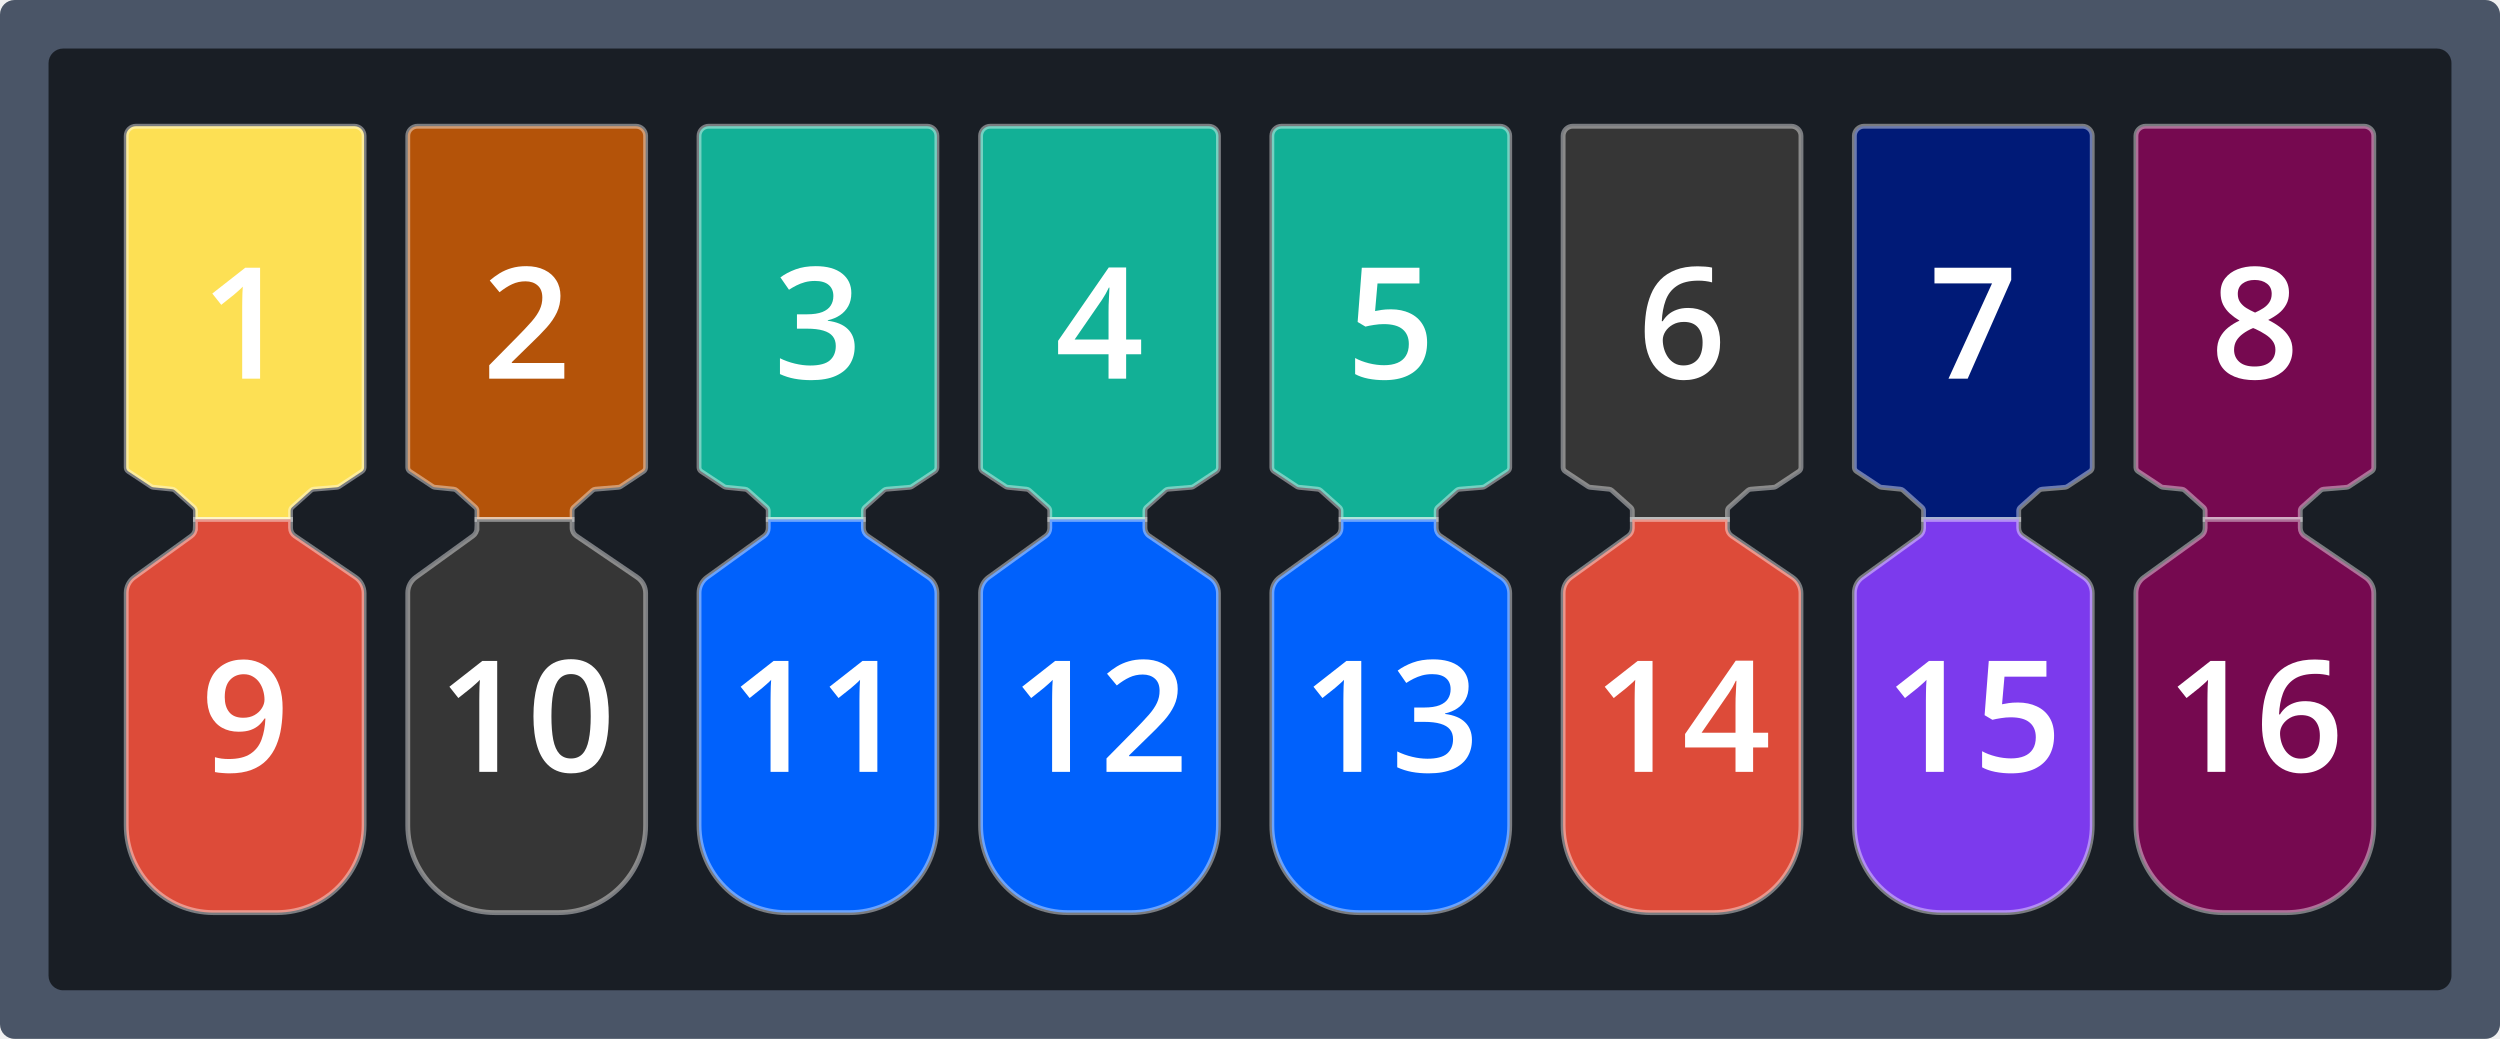
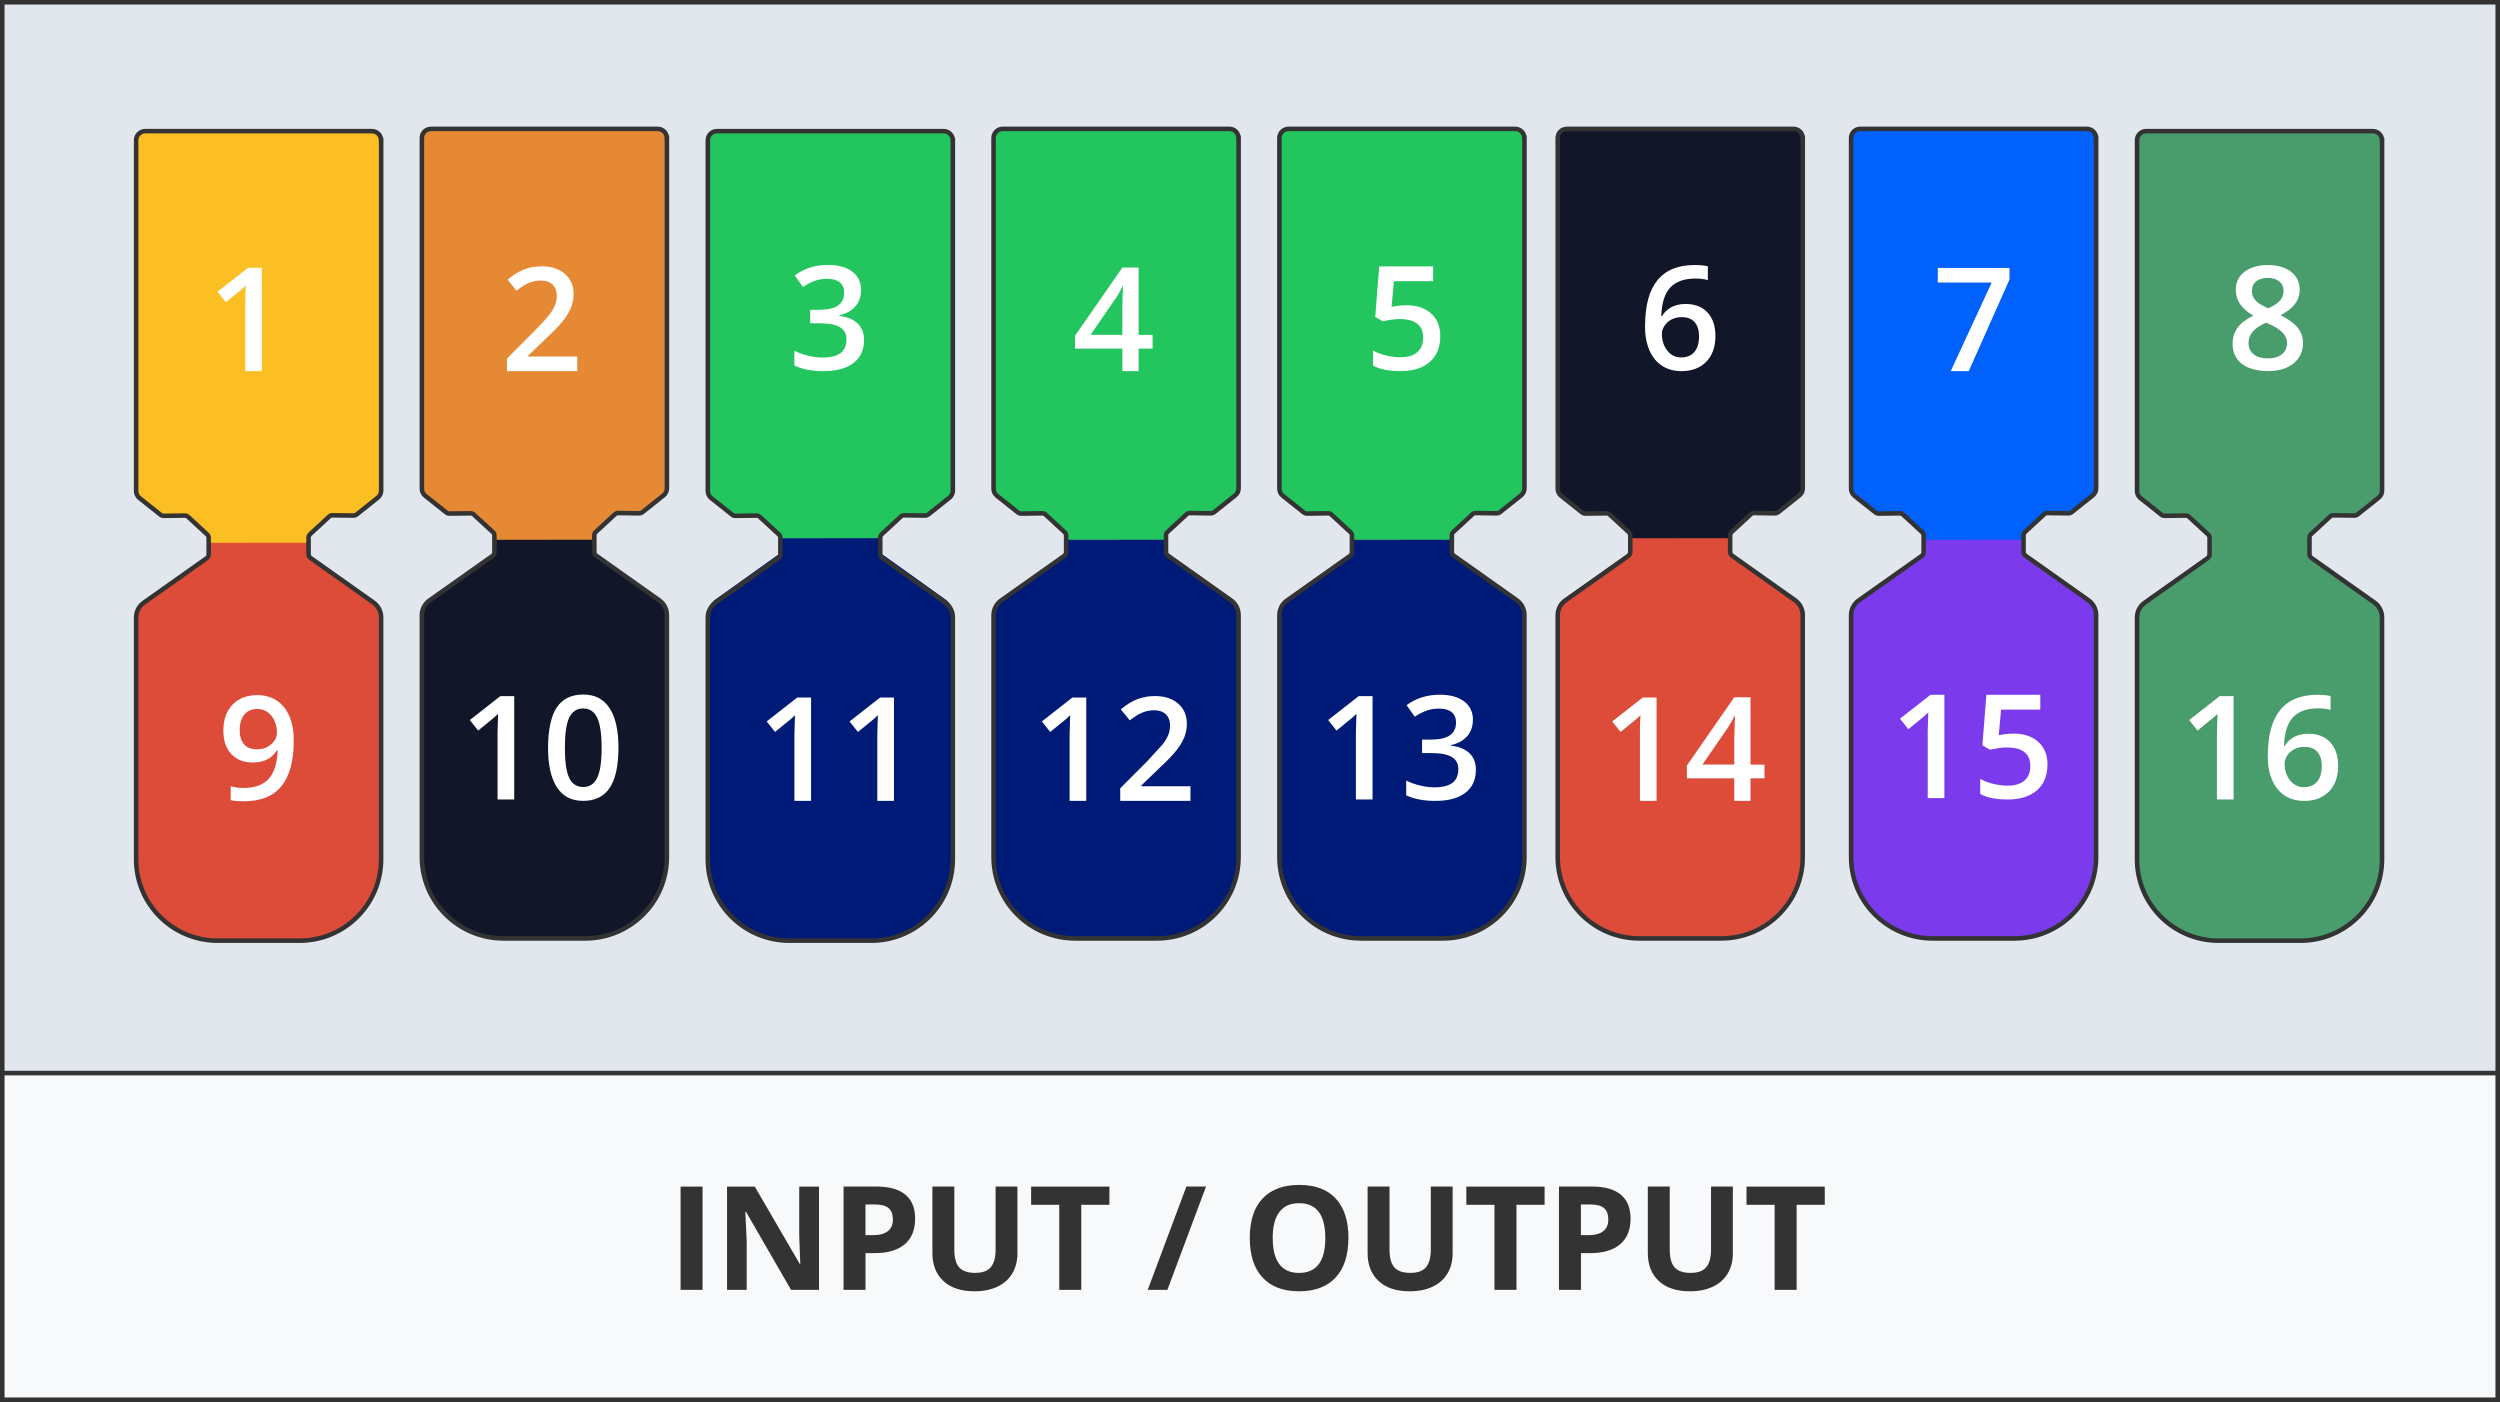
- <svg xmlns="http://www.w3.org/2000/svg" width="515" height="214" viewBox="0 0 515 214" fill="none">
-   <rect width="515" height="214" rx="3" fill="#4a5567" />
-   <rect x="10" y="10" width="495" height="194" rx="3" fill="#191e25" />
-   <path d="M26 96.283V28a2 2 0 0 1 2-2h45a2 2 0 0 1 2 2v68.283a1 1 0 0 1-.448.833l-4.684 3.103a1 1 0 0 1-.47.163l-4.755.394a1 1 0 0 0-.584.251l-3.871 3.462a1 1 0 0 0-.334.745V107h-19.6v-1.766a1 1 0 0 0-.333-.745l-3.878-3.468a1 1 0 0 0-.568-.25l-3.883-.386a1 1 0 0 1-.453-.161l-4.691-3.108a1 1 0 0 1-.448-.833Z" fill="#fde054" stroke="#fff" stroke-opacity=".42" />
-   <path d="M53.578 78h-3.687V63.297q0-.735.015-1.469l.032-1.437q.03-.704.078-1.344-.33.36-.813.781a50 50 0 0 1-1 .875l-2.625 2.094-1.844-2.328 6.782-5.313h3.062z" fill="#fff" />
-   <path d="M84 96.283V28a2 2 0 0 1 2-2h45a2 2 0 0 1 2 2v68.283a1 1 0 0 1-.448.833l-4.683 3.103a1 1 0 0 1-.47.163l-4.756.394a1 1 0 0 0-.584.251l-3.871 3.462a1 1 0 0 0-.333.745V107h-19.6v-1.766a1 1 0 0 0-.334-.745l-3.878-3.468a1 1 0 0 0-.568-.25l-3.883-.386a1 1 0 0 1-.453-.161l-4.691-3.108a1 1 0 0 1-.448-.833Z" fill="#b45309" stroke="#fff" stroke-opacity=".42" />
-   <path d="M116.25 78h-15.469v-2.766l5.922-6a74 74 0 0 0 2.828-3.015q1.11-1.282 1.641-2.422a5.7 5.7 0 0 0 .547-2.484q0-1.657-.953-2.5-.954-.86-2.516-.86-1.484 0-2.75.594-1.25.578-2.594 1.656l-2.015-2.422a17 17 0 0 1 2.031-1.484 10 10 0 0 1 2.437-1.063q1.344-.405 3.063-.406 2.172 0 3.75.781 1.578.765 2.422 2.141.86 1.375.859 3.203 0 1.845-.734 3.406-.735 1.563-2.094 3.094a58 58 0 0 1-3.234 3.297l-3.953 3.86v.171h10.812z" fill="#fff" />
-   <path d="M144 96.283V28a2 2 0 0 1 2-2h45a2 2 0 0 1 2 2v68.283a1 1 0 0 1-.448.833l-4.683 3.103a1 1 0 0 1-.47.163l-4.756.394a1 1 0 0 0-.584.251l-3.871 3.462a1 1 0 0 0-.333.745V107h-19.6v-1.766a1 1 0 0 0-.334-.745l-3.878-3.468a1 1 0 0 0-.568-.25l-3.883-.386a1 1 0 0 1-.453-.161l-4.691-3.108a1 1 0 0 1-.448-.833Z" fill="#12b096" stroke="#fff" stroke-opacity=".42" />
-   <path d="M175.375 60.375q0 1.546-.625 2.688a5.3 5.3 0 0 1-1.719 1.874q-1.078.72-2.5 1.032v.11q2.734.342 4.125 1.718 1.406 1.374 1.406 3.64 0 1.985-.953 3.547-.953 1.547-2.921 2.438-1.969.89-5.063.89-1.86 0-3.453-.296a12.8 12.8 0 0 1-3-.954v-3.265q1.453.719 3.094 1.11 1.64.39 3.109.39 2.86 0 4.078-1.063 1.22-1.078 1.219-2.968 0-1.22-.641-2-.624-.782-1.953-1.172-1.312-.39-3.39-.39h-2.016V64.75h2.031q1.985 0 3.188-.469 1.203-.484 1.734-1.328.547-.843.547-1.969 0-1.47-.953-2.28-.953-.83-2.828-.829-1.156 0-2.11.266a9.5 9.5 0 0 0-1.734.672q-.797.405-1.516.874l-1.765-2.546q1.296-.969 3.093-1.641t4.188-.672q3.516 0 5.422 1.516 1.906 1.5 1.906 4.031" fill="#fff" />
-   <path d="M202 96.283V28a2 2 0 0 1 2-2h45a2 2 0 0 1 2 2v68.283a1 1 0 0 1-.448.833l-4.683 3.103a1 1 0 0 1-.47.163l-4.756.394a1 1 0 0 0-.584.251l-3.871 3.462a1 1 0 0 0-.333.745V107h-19.6v-1.766a1 1 0 0 0-.334-.745l-3.878-3.468a1 1 0 0 0-.568-.25l-3.883-.386a1 1 0 0 1-.453-.161l-4.691-3.108a1 1 0 0 1-.448-.833Z" fill="#12b096" stroke="#fff" stroke-opacity=".42" />
-   <path d="M235.078 72.984h-3.094V78h-3.625v-5.016h-10.39v-2.78l10.437-15.11h3.578v14.843h3.094zm-6.719-3.046v-5.672q0-.704.016-1.422a354 354 0 0 1 .125-2.64q.031-.579.047-.954h-.125q-.297.626-.656 1.281-.36.64-.766 1.25l-5.625 8.157z" fill="#fff" />
-   <path d="M262 96.283V28a2 2 0 0 1 2-2h45a2 2 0 0 1 2 2v68.283a1 1 0 0 1-.448.833l-4.683 3.103a1 1 0 0 1-.47.163l-4.756.394a1 1 0 0 0-.584.251l-3.871 3.462a1 1 0 0 0-.333.745V107h-19.6v-1.766a1 1 0 0 0-.334-.745l-3.878-3.468a1 1 0 0 0-.568-.25l-3.883-.386a1 1 0 0 1-.453-.161l-4.691-3.108a1 1 0 0 1-.448-.833Z" fill="#12b096" stroke="#fff" stroke-opacity=".42" />
-   <path d="M286.547 63.719q2.203 0 3.875.797 1.688.78 2.625 2.312.937 1.515.937 3.719 0 2.406-1.015 4.156-1.016 1.734-2.985 2.672t-4.796.938q-1.797 0-3.36-.313-1.547-.312-2.672-.937V73.75q1.172.657 2.813 1.078 1.64.406 3.14.406 1.594 0 2.735-.468 1.14-.47 1.75-1.438.624-.968.625-2.453 0-1.968-1.266-3.031-1.25-1.078-3.922-1.078-.937 0-2 .171-1.047.158-1.75.344l-1.609-.953.859-11.172h11.875v3.235h-8.64l-.5 5.687q.563-.124 1.343-.234.781-.125 1.938-.125" fill="#fff" />
-   <path d="M322 96.283V28a2 2 0 0 1 2-2h45a2 2 0 0 1 2 2v68.283a1 1 0 0 1-.448.833l-4.683 3.103a1 1 0 0 1-.47.163l-4.756.394a1 1 0 0 0-.584.251l-3.871 3.462a1 1 0 0 0-.333.745V107h-19.6v-1.766a1 1 0 0 0-.334-.745l-3.878-3.468a1 1 0 0 0-.568-.25l-3.883-.386a1 1 0 0 1-.453-.161l-4.691-3.108a1 1 0 0 1-.448-.833Z" fill="#363636" stroke="#fff" stroke-opacity=".42" />
-   <path d="M338.812 68.266q0-2.016.282-3.97.297-1.952 1-3.655a9.6 9.6 0 0 1 1.937-3q1.25-1.297 3.141-2.032 1.89-.75 4.547-.75.687 0 1.547.063a8.6 8.6 0 0 1 1.422.203v3.047a9 9 0 0 0-1.344-.266 11 11 0 0 0-1.438-.093q-2.874 0-4.484 1.093-1.61 1.079-2.297 2.969-.687 1.875-.797 4.297h.188q.468-.781 1.172-1.39.702-.61 1.718-.97 1.016-.375 2.36-.374 2 0 3.484.843 1.485.828 2.281 2.406.813 1.58.813 3.829 0 2.422-.922 4.171a6.33 6.33 0 0 1-2.594 2.688q-1.672.938-3.984.938a8 8 0 0 1-3.172-.626 7.1 7.1 0 0 1-2.547-1.874q-1.094-1.251-1.703-3.126-.61-1.89-.61-4.421m7.969 7.015q1.782 0 2.86-1.156 1.093-1.172 1.093-3.578 0-1.954-.968-3.094-.954-1.14-2.875-1.14-1.313 0-2.297.562t-1.532 1.422q-.531.86-.531 1.75 0 .906.266 1.828t.797 1.703q.531.766 1.328 1.234.797.47 1.859.47" fill="#fff" />
-   <path d="M382 96.283V28a2 2 0 0 1 2-2h45a2 2 0 0 1 2 2v68.283a1 1 0 0 1-.448.833l-4.683 3.103a1 1 0 0 1-.47.163l-4.756.394a1 1 0 0 0-.584.251l-3.871 3.462a1 1 0 0 0-.333.745V107h-19.6v-1.766a1 1 0 0 0-.334-.745l-3.878-3.468a1 1 0 0 0-.568-.25l-3.883-.386a1 1 0 0 1-.453-.161l-4.691-3.108a1 1 0 0 1-.448-.833Z" fill="#001a77" stroke="#fff" stroke-opacity=".42" />
-   <path d="m401.391 78 8.968-19.625H398.5v-3.219h15.812v2.516L405.344 78z" fill="#fff" />
-   <path d="M440 96.283V28a2 2 0 0 1 2-2h45a2 2 0 0 1 2 2v68.283a1 1 0 0 1-.448.833l-4.683 3.103a1 1 0 0 1-.47.163l-4.756.394a1 1 0 0 0-.584.251l-3.871 3.462a1 1 0 0 0-.333.745V107h-19.6v-1.766a1 1 0 0 0-.334-.745l-3.878-3.468a1 1 0 0 0-.568-.25l-3.883-.386a1 1 0 0 1-.453-.161l-4.691-3.108a1 1 0 0 1-.448-.833Z" fill="#760950" stroke="#fff" stroke-opacity=".42" />
-   <path d="M464.484 54.844q1.985 0 3.578.625 1.594.609 2.532 1.828.937 1.218.937 3.016 0 1.39-.578 2.421a6 6 0 0 1-1.531 1.813q-.969.765-2.172 1.36 1.344.656 2.469 1.515a6.9 6.9 0 0 1 1.828 1.984q.703 1.14.703 2.672 0 1.921-.984 3.328-.969 1.39-2.704 2.156-1.734.75-4.046.75-2.485 0-4.235-.734t-2.656-2.094q-.906-1.375-.906-3.28 0-1.579.625-2.735a6.5 6.5 0 0 1 1.672-2 11.2 11.2 0 0 1 2.328-1.422 12.6 12.6 0 0 1-1.969-1.438 6.5 6.5 0 0 1-1.422-1.859q-.515-1.062-.515-2.453 0-1.782.953-2.984.952-1.22 2.547-1.844 1.609-.625 3.546-.625m-4.265 17.219q0 1.5 1.062 2.468 1.063.969 3.172.969 2.094 0 3.188-.953 1.093-.953 1.093-2.516 0-1-.562-1.765-.548-.766-1.484-1.36a15 15 0 0 0-2.047-1.125l-.5-.203q-1.22.516-2.094 1.172-.875.641-1.359 1.453-.47.813-.469 1.86m4.234-14.391q-1.515 0-2.5.75-.969.735-.969 2.125 0 .985.469 1.687a4.4 4.4 0 0 0 1.297 1.22q.813.498 1.797.937a12 12 0 0 0 1.719-.922q.78-.516 1.234-1.219.469-.72.469-1.719 0-1.374-.985-2.11-.968-.75-2.531-.75" fill="#fff" />
-   <path d="M40.255 108.787V107h19.6v1.751a2 2 0 0 0 .875 1.654l12.52 8.514a4 4 0 0 1 1.75 3.308V170c0 9.941-8.059 18-18 18H44c-9.941 0-18-8.059-18-18v-47.846a4 4 0 0 1 1.657-3.242l11.769-8.504a2 2 0 0 0 .828-1.621Z" fill="#dd4b39" stroke="#fff" stroke-opacity=".42" />
-   <path d="M58.219 145.891q0 2.031-.297 3.984a14.8 14.8 0 0 1-1 3.656 9.7 9.7 0 0 1-1.953 3.016q-1.235 1.297-3.125 2.031t-4.563.734q-.672 0-1.562-.078a10 10 0 0 1-1.438-.187v-3.063q.594.172 1.328.282.75.093 1.485.093 2.89 0 4.5-1.078 1.625-1.078 2.297-2.969.687-1.89.78-4.296h-.187q-.453.75-1.14 1.375-.688.609-1.703.984-1.015.36-2.47.359-1.968 0-3.437-.828-1.453-.828-2.265-2.406-.797-1.594-.797-3.828 0-2.422.922-4.172a6.43 6.43 0 0 1 2.61-2.688q1.686-.953 3.968-.953 1.719 0 3.172.625a6.8 6.8 0 0 1 2.562 1.875Q57 139.61 57.61 141.5q.61 1.875.61 4.391m-8-7q-1.736 0-2.828 1.171-1.095 1.157-1.094 3.563 0 1.953.937 3.094t2.875 1.14q1.344 0 2.313-.547.984-.561 1.516-1.421.546-.86.546-1.75a6.6 6.6 0 0 0-.265-1.844 5.4 5.4 0 0 0-.782-1.688 4.1 4.1 0 0 0-1.343-1.234q-.798-.484-1.875-.484" fill="#fff" />
-   <path d="M98.255 108.787V107h19.6v1.751a2 2 0 0 0 .875 1.654l12.519 8.514a4 4 0 0 1 1.751 3.308V170c0 9.941-8.059 18-18 18h-13c-9.941 0-18-8.059-18-18v-47.846a4 4 0 0 1 1.657-3.242l11.769-8.504a2 2 0 0 0 .828-1.621Z" fill="#363636" stroke="#fff" stroke-opacity=".42" />
-   <path d="M102.422 159h-3.688v-14.703q0-.735.016-1.469l.031-1.437q.032-.703.078-1.344-.328.359-.812.781a51 51 0 0 1-1 .875l-2.625 2.094-1.844-2.328 6.781-5.313h3.063zm22.984-11.438q0 2.766-.437 4.954-.422 2.172-1.344 3.687-.922 1.516-2.406 2.313-1.485.796-3.594.796-2.64 0-4.359-1.39-1.719-1.406-2.547-4.031-.828-2.641-.828-6.329t.75-6.312q.765-2.64 2.468-4.047 1.704-1.406 4.516-1.406 2.656 0 4.375 1.406 1.734 1.39 2.562 4.031.844 2.625.844 6.328m-11.812 0q0 2.892.375 4.829.39 1.937 1.281 2.906.89.953 2.375.953t2.375-.953q.891-.953 1.281-2.891.407-1.937.407-4.844 0-2.874-.391-4.812-.391-1.937-1.281-2.906-.891-.985-2.391-.985t-2.391.985q-.875.969-1.265 2.906-.375 1.938-.375 4.812" fill="#fff" />
-   <path d="M158.255 108.787V107h19.6v1.751a2 2 0 0 0 .875 1.654l12.519 8.514a4 4 0 0 1 1.751 3.308V170c0 9.941-8.059 18-18 18h-13c-9.941 0-18-8.059-18-18v-47.846c0-1.284.616-2.49 1.657-3.242l11.769-8.504c.52-.376.829-.979.829-1.621Z" fill="#0061fc" stroke="#fff" stroke-opacity=".42" />
-   <path d="M162.422 159h-3.688v-14.703q0-.735.016-1.469l.031-1.437q.031-.703.078-1.344-.327.359-.812.781-.47.422-1 .875l-2.625 2.094-1.844-2.328 6.781-5.313h3.063zm18.312 0h-3.687v-14.703q0-.735.015-1.469l.032-1.437q.031-.703.078-1.344-.329.359-.813.781a47 47 0 0 1-1 .875l-2.625 2.094-1.843-2.328 6.781-5.313h3.062z" fill="#fff" />
-   <path d="M216.255 108.787V107h19.6v1.751a2 2 0 0 0 .875 1.654l12.519 8.514a4 4 0 0 1 1.751 3.308V170c0 9.941-8.059 18-18 18h-13c-9.941 0-18-8.059-18-18v-47.846c0-1.284.616-2.49 1.657-3.242l11.769-8.504c.52-.376.829-.979.829-1.621Z" fill="#0061fc" stroke="#fff" stroke-opacity=".42" />
-   <path d="M220.422 159h-3.688v-14.703q0-.735.016-1.469l.031-1.437q.031-.703.078-1.344-.327.359-.812.781-.47.422-1 .875l-2.625 2.094-1.844-2.328 6.781-5.313h3.063zm22.984 0h-15.468v-2.766l5.921-6a75 75 0 0 0 2.829-3.015q1.109-1.282 1.64-2.422a5.7 5.7 0 0 0 .547-2.485q0-1.656-.953-2.5-.953-.858-2.516-.859-1.484 0-2.75.594-1.25.577-2.594 1.656l-2.015-2.422a17 17 0 0 1 2.031-1.484 10 10 0 0 1 2.438-1.063q1.343-.405 3.062-.406 2.172 0 3.75.781 1.579.766 2.422 2.141.86 1.375.859 3.203 0 1.844-.734 3.406t-2.094 3.094a58 58 0 0 1-3.234 3.297l-3.953 3.859v.172h10.812z" fill="#fff" />
-   <path d="M276.255 108.787V107h19.6v1.751a2 2 0 0 0 .875 1.654l12.519 8.514a4 4 0 0 1 1.751 3.308V170c0 9.941-8.059 18-18 18h-13c-9.941 0-18-8.059-18-18v-47.846c0-1.284.616-2.49 1.657-3.242l11.769-8.504c.52-.376.829-.979.829-1.621Z" fill="#0061fc" stroke="#fff" stroke-opacity=".42" />
-   <path d="M280.422 159h-3.688v-14.703q0-.735.016-1.469l.031-1.437q.032-.703.078-1.344-.327.359-.812.781-.47.422-1 .875l-2.625 2.094-1.844-2.328 6.781-5.313h3.063zm22.109-17.625q0 1.547-.625 2.687a5.3 5.3 0 0 1-1.718 1.876q-1.079.718-2.5 1.031v.109q2.733.344 4.124 1.719 1.407 1.375 1.407 3.641 0 1.984-.953 3.546-.954 1.548-2.922 2.438t-5.063.89q-1.858 0-3.453-.296a12.7 12.7 0 0 1-3-.954v-3.265q1.453.719 3.094 1.109a13.4 13.4 0 0 0 3.109.391q2.86 0 4.078-1.063 1.22-1.077 1.219-2.968 0-1.22-.64-2-.625-.782-1.954-1.172-1.312-.391-3.39-.391h-2.016v-2.953h2.031q1.985 0 3.188-.469 1.203-.484 1.734-1.328.547-.844.547-1.969 0-1.468-.953-2.281-.953-.828-2.828-.828-1.157 0-2.109.266a9.6 9.6 0 0 0-1.735.671q-.797.406-1.515.876l-1.766-2.547q1.296-.969 3.094-1.641 1.796-.672 4.187-.672 3.516 0 5.422 1.516 1.906 1.5 1.906 4.031" fill="#fff" />
-   <path d="M336.255 108.787V107h19.6v1.751a2 2 0 0 0 .875 1.654l12.519 8.514a4 4 0 0 1 1.751 3.308V170c0 9.941-8.059 18-18 18h-13c-9.941 0-18-8.059-18-18v-47.846c0-1.284.616-2.49 1.657-3.242l11.769-8.504c.52-.376.829-.979.829-1.621Z" fill="#dd4b39" stroke="#fff" stroke-opacity=".42" />
-   <path d="M340.422 159h-3.688v-14.703q0-.735.016-1.469l.031-1.437q.032-.703.078-1.344-.327.359-.812.781-.47.422-1 .875l-2.625 2.094-1.844-2.328 6.781-5.313h3.063zm23.812-5.016h-3.093V159h-3.625v-5.016h-10.391v-2.781l10.437-15.109h3.579v14.844h3.093zm-6.718-3.046v-5.672q0-.703.015-1.422a343 343 0 0 1 .125-2.641q.032-.578.047-.953h-.125q-.297.625-.656 1.281-.36.64-.766 1.25l-5.625 8.157z" fill="#fff" />
-   <path d="M396.255 108.787V107h19.6v1.751a2 2 0 0 0 .875 1.654l12.519 8.514a4 4 0 0 1 1.751 3.308V170c0 9.941-8.059 18-18 18h-13c-9.941 0-18-8.059-18-18v-47.846c0-1.284.616-2.49 1.657-3.242l11.769-8.504c.52-.376.829-.979.829-1.621Z" fill="#7c3aed" stroke="#fff" stroke-opacity=".42" />
-   <path d="M400.422 159h-3.688v-14.703q0-.735.016-1.469l.031-1.437q.032-.703.078-1.344-.327.359-.812.781-.47.422-1 .875l-2.625 2.094-1.844-2.328 6.781-5.313h3.063zm15.281-14.281q2.204 0 3.875.797 1.688.78 2.625 2.312.938 1.516.938 3.719 0 2.406-1.016 4.156-1.016 1.734-2.984 2.672-1.97.937-4.797.937a17 17 0 0 1-3.36-.312q-1.547-.312-2.672-.938v-3.312q1.173.657 2.813 1.078a13 13 0 0 0 3.141.406q1.594 0 2.734-.468 1.14-.47 1.75-1.438.625-.968.625-2.453 0-1.97-1.266-3.031-1.25-1.078-3.921-1.078-.938 0-2 .172-1.047.156-1.75.343l-1.61-.953.86-11.172h11.874v3.235h-8.64l-.5 5.687q.563-.124 1.344-.234.78-.125 1.937-.125" fill="#fff" />
-   <path d="M454.255 108.787V107h19.6v1.751a2 2 0 0 0 .875 1.654l12.519 8.514a4 4 0 0 1 1.751 3.308V170c0 9.941-8.059 18-18 18h-13c-9.941 0-18-8.059-18-18v-47.846c0-1.284.616-2.49 1.657-3.242l11.769-8.504c.52-.376.829-.979.829-1.621Z" fill="#760950" stroke="#fff" stroke-opacity=".42" />
-   <path d="M458.422 159h-3.688v-14.703q0-.735.016-1.469l.031-1.437q.032-.703.078-1.344-.327.359-.812.781-.47.422-1 .875l-2.625 2.094-1.844-2.328 6.781-5.313h3.063zm7.547-9.734q0-2.016.281-3.969a15.7 15.7 0 0 1 1-3.656 9.6 9.6 0 0 1 1.938-3q1.25-1.297 3.14-2.032 1.891-.75 4.547-.75.687 0 1.547.063a8.6 8.6 0 0 1 1.422.203v3.047a9 9 0 0 0-1.344-.266 11 11 0 0 0-1.438-.094q-2.874 0-4.484 1.094-1.609 1.079-2.297 2.969-.687 1.875-.797 4.297h.188a5.7 5.7 0 0 1 1.172-1.391q.702-.609 1.718-.969 1.016-.374 2.36-.374 2 0 3.484.843 1.485.828 2.282 2.407.812 1.578.812 3.828 0 2.421-.922 4.172a6.34 6.34 0 0 1-2.594 2.687q-1.671.937-3.984.937a8 8 0 0 1-3.172-.624 7.1 7.1 0 0 1-2.547-1.876q-1.094-1.25-1.703-3.124-.609-1.892-.609-4.422m7.969 7.015q1.78 0 2.859-1.156 1.094-1.172 1.094-3.578 0-1.953-.969-3.094-.954-1.14-2.875-1.141-1.313 0-2.297.563t-1.531 1.422q-.531.86-.531 1.75 0 .906.265 1.828.266.922.797 1.703.531.766 1.328 1.234.797.47 1.86.469" fill="#fff" />
+ <svg xmlns="http://www.w3.org/2000/svg" width="551" height="309" fill="none">
+   <style>.B{stroke:#333}.C{stroke-miterlimit:10}.D{fill:#22c55e}.E{fill:#001a77}</style>
+   <g clip-path="url(#B)">
+     <mask id="A" width="551" height="309" x="0" y="0" maskUnits="userSpaceOnUse">
+       <path fill="#fff" d="M551 0H0v309h551z" />
+     </mask>
+     <g mask="url(#A)">
+       <path fill="#fff" d="M551 0H0v309h551z" />
+       <path fill="#e2e7ee" d="M551 0H0v237.232h551z" />
+       <path fill="#f7f9fb" d="M551 237.232H0V309h551z" />
+       <path fill="#333" d="M150 284.29v-22.766h4.84v22.766zm30.51 0h-6.16l-9.94-17.224h-.14l.3 6.509v10.715h-4.33v-22.766h6.11l9.92 17.054h.11l-.23-6.279v-10.775h4.36zm21.18-15.669c0 2.452-.77 4.326-2.3 5.621-1.54 1.296-3.72 1.944-6.55 1.944h-2.08v8.094h-4.84v-22.766h7.3c2.77 0 4.88.598 6.32 1.784q2.16 1.779 2.16 5.323zm-10.94 3.608h1.59c1.49 0 2.6-.289 3.34-.877s1.11-1.445 1.11-2.562-.31-1.964-.93-2.512q-.93-.807-2.91-.807h-2.2zm33.49-10.715v14.732c0 1.685-.38 3.16-1.13 4.426-.76 1.266-1.85 2.242-3.27 2.91-1.43.678-3.11 1.017-5.06 1.017-2.94 0-5.22-.748-6.84-2.253-1.62-1.495-2.44-3.548-2.44-6.16v-14.672h4.83v13.935c0 1.754.35 3.04 1.06 3.867.71.817 1.88 1.226 3.52 1.226s2.73-.409 3.45-1.236c.71-.827 1.07-2.123 1.07-3.887v-13.905h4.83zm14.06 22.776h-4.84v-18.749h-6.2v-4.017h17.25v4.017h-6.2v18.749zm27.51-22.776l-8.52 22.766h-4.33l8.52-22.766zm31.38 11.353c0 3.768-.94 6.668-2.81 8.692s-4.56 3.04-8.06 3.04-6.19-1.017-8.06-3.04-2.81-4.934-2.81-8.722.94-6.688 2.82-8.682 4.58-3 8.09-3 6.2 1.007 8.05 3.02c1.86 2.013 2.79 4.914 2.79 8.692zm-16.68 0c0 2.542.48 4.455 1.45 5.751.97 1.286 2.42 1.934 4.34 1.934 3.86 0 5.8-2.562 5.8-7.675s-1.92-7.695-5.77-7.695c-1.93 0-3.38.648-4.36 1.943s-1.47 3.21-1.47 5.752zm39.65-11.353v14.732c0 1.685-.38 3.16-1.13 4.426-.76 1.266-1.85 2.242-3.27 2.91-1.43.678-3.12 1.017-5.06 1.017-2.94 0-5.22-.748-6.84-2.253-1.62-1.495-2.44-3.548-2.44-6.16v-14.672h4.83v13.935c0 1.754.35 3.04 1.06 3.867.71.817 1.88 1.226 3.52 1.226s2.73-.409 3.45-1.236c.71-.827 1.07-2.123 1.07-3.887v-13.905h4.83zm14.06 22.776h-4.84v-18.749h-6.2v-4.017h17.25v4.017h-6.2v18.749zm25.15-15.669c0 2.452-.77 4.326-2.3 5.621-1.54 1.296-3.72 1.944-6.55 1.944h-2.08v8.094h-4.84v-22.766h7.3c2.77 0 4.88.598 6.32 1.784q2.16 1.779 2.16 5.323zm-10.94 3.608h1.59c1.49 0 2.6-.289 3.34-.877s1.11-1.445 1.11-2.562-.31-1.964-.93-2.512q-.93-.807-2.91-.807h-2.2zm33.49-10.715v14.732c0 1.685-.38 3.16-1.13 4.426s-1.85 2.242-3.27 2.91c-1.43.678-3.11 1.017-5.06 1.017-2.94 0-5.22-.748-6.84-2.253-1.62-1.495-2.44-3.548-2.44-6.16v-14.672h4.83v13.935c0 1.754.35 3.04 1.06 3.867.71.817 1.88 1.226 3.52 1.226s2.73-.409 3.45-1.236 1.07-2.123 1.07-3.887v-13.905h4.83zm14.05 22.776h-4.84v-18.749h-6.2v-4.017h17.25v4.017h-6.2v18.749z" />
+       <path fill="#fbbf24" d="M68.02 118.477c0-.279.12-.539.32-.728l4.23-3.907c.19-.17.43-.27.69-.27l4.69.06c.23 0 .46-.069.64-.219l4.68-3.728c.48-.379.75-.947.75-1.555V30.9c0-1.096-.9-1.993-2-1.993H32.03c-1.1 0-2 .897-2 1.993v77.31c0 .608.28 1.186.75 1.555l4.66 3.698c.18.139.4.219.63.219l4.71-.06c.26 0 .5.09.69.269l4.23 3.898c.2.189.32.458.32.727v1.944l22-.02v-1.973z" />
+       <path fill="#dd4b39" d="M68.01 122.304c0 .319.16.628.42.818l13.89 9.838a3.97 3.97 0 0 1 1.68 3.249v53.338c0 9.908-8.06 17.942-18 17.942H48c-9.94 0-18-8.034-18-17.942v-53.298c0-1.296.63-2.502 1.68-3.249l13.89-9.829c.26-.189.42-.488.42-.817v-2.721l22-.02v2.691z" />
+       <path d="M84.01 30.9v77.23a2 2 0 0 1-.75 1.555l-4.68 3.728a1.03 1.03 0 0 1-.64.219l-4.69-.06c-.26 0-.5.09-.69.27l-4.23 3.907c-.2.189-.32.458-.32.728v3.668c0 .319.16.628.42.817l13.89 9.838a3.98 3.98 0 0 1 1.68 3.25v53.337c0 9.908-8.06 17.942-18 17.942H48c-9.94 0-18-8.034-18-17.942V136.09a3.99 3.99 0 0 1 1.68-3.25l13.89-9.828a1.01 1.01 0 0 0 .42-.817v-3.669a1 1 0 0 0-.32-.727l-4.23-3.898a1.03 1.03 0 0 0-.69-.269l-4.71.06c-.23 0-.45-.07-.63-.219l-4.66-3.698a1.98 1.98 0 0 1-.75-1.555V30.9c0-1.096.9-1.993 2-1.993h49.99c1.1 0 2 .897 2 1.993z" class="B C" />
+       <path fill="#e58934" d="M131 117.978a1 1 0 0 1 .32-.727l4.23-3.908c.19-.169.43-.269.69-.269l4.69.06a1 1 0 0 0 .64-.219l4.68-3.728c.48-.379.75-.947.75-1.555v-77.23c0-1.097-.9-1.994-2-1.994H95.01c-1.1 0-2 .897-2 1.994v77.309c0 .608.28 1.187.75 1.555l4.66 3.698c.18.14.4.22.63.22l4.71-.06c.26 0 .5.09.69.269l4.23 3.897c.2.19.32.459.32.728v1.944l22-.02v-1.974z" />
+       <use href="#C" fill="#111729" />
+       <use href="#D" class="B C" />
+       <use href="#E" class="D" />
+       <path d="M194.01 121.324c0 .322.16.634.42.825l13.89 9.933a4.03 4.03 0 0 1 1.68 3.281v53.851c0 10.004-8.06 18.115-18 18.115h-18c-9.94 0-18-8.111-18-18.115v-53.811a4.04 4.04 0 0 1 1.68-3.281l13.89-9.923c.26-.191.42-.493.42-.825v-2.738l22-.02v2.708z" class="E" />
+       <use href="#F" class="B C" />
+       <use href="#G" class="D" />
+       <path d="M256.99 121.646c0 .319.16.628.42.818l13.89 9.838a3.97 3.97 0 0 1 1.68 3.249v53.338c0 9.908-8.06 17.942-18 17.942h-18c-9.94 0-18-8.034-18-17.942v-53.298c0-1.296.63-2.502 1.68-3.249l13.89-9.828c.26-.19.42-.489.42-.818v-2.721l22-.02v2.691z" class="E" />
+       <path d="M272.99 30.402v77.23a2 2 0 0 1-.75 1.555l-4.68 3.728a1.04 1.04 0 0 1-.64.219l-4.69-.06c-.26 0-.5.09-.69.269l-4.23 3.908c-.2.189-.32.458-.32.727v3.668c0 .319.16.628.42.818l13.89 9.838a3.97 3.97 0 0 1 1.68 3.249v53.338c0 9.908-8.06 17.942-18 17.942h-18c-9.94 0-18-8.034-18-17.942v-53.298c0-1.296.63-2.502 1.68-3.249l13.89-9.828a1.01 1.01 0 0 0 .42-.818v-3.668c0-.279-.12-.538-.32-.728l-4.23-3.897a1.03 1.03 0 0 0-.69-.269l-4.71.06a.97.97 0 0 1-.63-.22l-4.66-3.698a1.98 1.98 0 0 1-.75-1.555v-77.32c0-1.096.9-1.993 2-1.993h49.99c1.1 0 2 .897 2 1.994z" class="B C" />
+       <path d="M320 117.978a1 1 0 0 1 .32-.727l4.23-3.908c.19-.169.43-.269.69-.269l4.69.06a1 1 0 0 0 .64-.219l4.68-3.728c.48-.379.75-.947.75-1.555v-77.23c0-1.097-.9-1.994-2-1.994h-49.99c-1.1 0-2 .897-2 1.994v77.309c0 .608.28 1.187.75 1.555l4.66 3.698c.18.14.4.22.63.22l4.71-.06c.26 0 .5.09.69.269l4.23 3.897c.2.19.32.459.32.728v1.944l22-.02v-1.974z" class="D" />
+       <path d="M319.99 121.646c0 .319.16.628.42.818l13.89 9.838a3.97 3.97 0 0 1 1.68 3.249v53.338c0 9.908-8.06 17.942-18 17.942h-18c-9.94 0-18-8.034-18-17.942v-53.298c0-1.296.63-2.502 1.68-3.249l13.89-9.828c.26-.19.42-.489.42-.818v-2.721l22-.02v2.691z" class="E" />
+       <path d="M335.99 30.402v77.23a2 2 0 0 1-.75 1.555l-4.68 3.728a1.04 1.04 0 0 1-.64.219l-4.69-.06c-.26 0-.5.09-.69.269l-4.23 3.908c-.2.189-.32.458-.32.727v3.668c0 .319.16.628.42.818l13.89 9.838a3.97 3.97 0 0 1 1.68 3.249v53.338c0 9.908-8.06 17.942-18 17.942h-18c-9.94 0-18-8.034-18-17.942v-53.298c0-1.296.63-2.502 1.68-3.249l13.89-9.828a1.01 1.01 0 0 0 .42-.818v-3.668c0-.279-.12-.538-.32-.728l-4.23-3.897a1.03 1.03 0 0 0-.69-.269l-4.71.06a.97.97 0 0 1-.63-.22l-4.66-3.698a1.98 1.98 0 0 1-.75-1.555v-77.32c0-1.096.9-1.993 2-1.993h49.99c1.1 0 2 .897 2 1.994z" class="B C" />
+       <path fill="#111729" d="M381.34 117.978a1 1 0 0 1 .32-.727l4.23-3.908c.19-.169.43-.269.69-.269l4.69.06a1 1 0 0 0 .64-.219l4.68-3.728c.48-.379.75-.947.75-1.555v-77.23c0-1.097-.9-1.994-2-1.994h-49.99c-1.1 0-2 .897-2 1.994v77.309c0 .608.28 1.187.75 1.555l4.66 3.698c.18.14.4.22.63.22l4.71-.06c.26 0 .5.09.69.269l4.23 3.897c.2.19.32.459.32.728v1.944l22-.02v-1.974z" />
+       <path fill="#dd4b39" d="M381.01 121.308c0 .318.16.627.42.817l13.89 9.838a3.98 3.98 0 0 1 1.68 3.25v53.337c0 9.908-8.06 17.942-18 17.942h-18c-9.94 0-18-8.034-18-17.942v-53.298c0-1.295.63-2.502 1.68-3.249l13.89-9.828c.26-.19.42-.489.42-.818v-2.721l22-.02v2.692z" />
+       <path d="M397.33 30.402v77.23a2 2 0 0 1-.75 1.555l-4.68 3.728a1.04 1.04 0 0 1-.64.219l-4.69-.06c-.26 0-.5.09-.69.269l-4.23 3.908c-.2.189-.32.458-.32.727v3.668c0 .319.16.628.42.818l13.89 9.838a3.97 3.97 0 0 1 1.68 3.249v53.338c0 9.908-8.06 17.942-18 17.942h-18c-9.94 0-18-8.034-18-17.942v-53.298c0-1.296.63-2.502 1.68-3.249l13.89-9.828a1.01 1.01 0 0 0 .42-.818v-3.668c0-.279-.12-.538-.32-.728l-4.23-3.897a1.03 1.03 0 0 0-.69-.269l-4.71.06a.97.97 0 0 1-.63-.22l-4.66-3.698a1.98 1.98 0 0 1-.75-1.555v-77.32c0-1.096.9-1.993 2-1.993h49.99c1.1 0 2 .897 2 1.994z" class="B C" />
+       <path fill="#0061fc" d="M446 117.978a1 1 0 0 1 .32-.727l4.23-3.908c.19-.169.43-.269.69-.269l4.69.06a1 1 0 0 0 .64-.219l4.68-3.728c.48-.379.75-.947.75-1.555v-77.23c0-1.097-.9-1.994-2-1.994h-49.99c-1.1 0-2 .897-2 1.994v77.309c0 .608.28 1.187.75 1.555l4.66 3.698c.18.14.4.22.63.22l4.71-.06c.26 0 .5.09.69.269l4.23 3.897c.2.19.32.459.32.728v1.944l22-.02v-1.974z" />
+       <path fill="#7c3aed" d="M445.99 121.646c0 .319.16.628.42.818l13.89 9.838a3.97 3.97 0 0 1 1.68 3.249v53.338c0 9.908-8.06 17.942-18 17.942h-18c-9.94 0-18-8.034-18-17.942v-53.298c0-1.296.63-2.502 1.68-3.249l13.89-9.828c.26-.19.42-.489.42-.818v-2.721l22-.02v2.691z" />
+       <path d="M461.99 30.402v77.23a2 2 0 0 1-.75 1.555l-4.68 3.728a1.04 1.04 0 0 1-.64.219l-4.69-.06c-.26 0-.5.09-.69.269l-4.23 3.908c-.2.189-.32.458-.32.727v3.668c0 .319.16.628.42.818l13.89 9.838a3.97 3.97 0 0 1 1.68 3.249v53.338c0 9.908-8.06 17.942-18 17.942h-18c-9.94 0-18-8.034-18-17.942v-53.298c0-1.296.63-2.502 1.68-3.249l13.89-9.828a1.01 1.01 0 0 0 .42-.818v-3.668c0-.279-.12-.538-.32-.728l-4.23-3.897a1.03 1.03 0 0 0-.69-.269l-4.71.06a.97.97 0 0 1-.63-.22l-4.66-3.698a1.98 1.98 0 0 1-.75-1.555v-77.32c0-1.096.9-1.993 2-1.993h49.99c1.1 0 2 .897 2 1.994z" class="B C" />
+       <path fill="#499c6c" d="M509.02 118.477c0-.279.12-.539.32-.728l4.23-3.907c.19-.17.43-.27.69-.27l4.69.06c.23 0 .46-.069.64-.219l4.68-3.728c.48-.379.75-.947.75-1.555V30.9c0-1.096-.9-1.993-2-1.993h-49.99c-1.1 0-2 .897-2 1.993v77.31c0 .608.28 1.186.75 1.555l4.66 3.698c.18.139.4.219.63.219l4.71-.06c.26 0 .5.09.69.269l4.23 3.898c.2.189.32.458.32.727v1.944l22-.02v-1.973z" />
+       <path fill="#499c6c" d="M509.01 122.301c0 .318.16.627.42.816l13.89 9.82a3.97 3.97 0 0 1 1.68 3.244v53.239c0 9.89-8.06 17.909-18 17.909h-18c-9.94 0-18-8.019-18-17.909v-53.2c0-1.293.63-2.497 1.68-3.243l13.89-9.81c.26-.189.42-.488.42-.816v-2.718l22-.02v2.688z" />
+       <path d="M525.01 30.9v77.23a2 2 0 0 1-.75 1.555l-4.68 3.728a1.03 1.03 0 0 1-.64.219l-4.69-.06c-.26 0-.5.09-.69.27l-4.23 3.907c-.2.189-.32.458-.32.728v3.668c0 .319.16.628.42.817l13.89 9.838a3.98 3.98 0 0 1 1.68 3.25v53.337c0 9.908-8.06 17.942-18 17.942h-18c-9.94 0-18-8.034-18-17.942V136.09a3.99 3.99 0 0 1 1.68-3.25l13.89-9.828a1.01 1.01 0 0 0 .42-.817v-3.669a1 1 0 0 0-.32-.727l-4.23-3.898a1.03 1.03 0 0 0-.69-.269l-4.71.06c-.23 0-.45-.07-.63-.219l-4.66-3.698a1.98 1.98 0 0 1-.75-1.555V30.9c0-1.096.9-1.993 2-1.993h49.99c1.1 0 2 .897 2 1.993z" class="B C" />
+       <path fill="#fff" d="M113.33 176.2h-3.67v-14.703l.12-4.176-.88.827q-.525.448-3.51 2.871l-1.84-2.323 6.72-5.263h3.06zm22.97-11.383c0 3.957-.64 6.897-1.91 8.811-1.28 1.924-3.23 2.881-5.85 2.881s-4.47-.987-5.78-2.971-1.97-4.894-1.97-8.721.64-6.978 1.91-8.882c1.28-1.904 3.22-2.86 5.84-2.86s4.48.996 5.8 2.99 1.97 4.914 1.97 8.752zm-11.8 0c0 3.11.32 5.322.96 6.648s1.66 1.994 3.07 1.994 2.43-.678 3.09-2.024c.65-1.345.98-3.558.98-6.618s-.33-5.263-.98-6.629-1.68-2.043-3.09-2.043-2.43.667-3.07 2.013-.96 3.559-.96 6.669zm54.26 11.692h-3.67v-14.703l.12-4.176-.88.827q-.525.449-3.51 2.871l-1.84-2.323 6.72-5.263h3.06zm18.27 0h-3.67v-14.703l.12-4.176-.88.827q-.525.449-3.51 2.871l-1.84-2.323 6.72-5.263h3.06zm42.38 0h-3.67v-14.703l.12-4.176-.88.827q-.525.449-3.51 2.871l-1.84-2.322 6.72-5.263h3.06zm22.97 0H246.9v-2.771l5.89-5.901 3.46-3.778c.57-.737.98-1.445 1.24-2.093a5.66 5.66 0 0 0 .39-2.103c0-1.027-.31-1.834-.93-2.432-.62-.589-1.48-.888-2.57-.888a6.92 6.92 0 0 0-2.54.479c-.82.319-1.76.907-2.84 1.744l-1.98-2.412c1.27-1.066 2.5-1.824 3.7-2.273s2.47-.667 3.83-.667c2.12 0 3.83.548 5.11 1.654s1.92 2.592 1.92 4.466a8.03 8.03 0 0 1-.55 2.93c-.37.927-.94 1.874-1.7 2.861s-2.04 2.313-3.82 3.977l-3.97 3.828v.159h10.84zm40.13-.309h-3.67v-14.703l.12-4.176-.88.827q-.525.448-3.51 2.871l-1.84-2.323 6.72-5.263h3.06zm22.11-17.533c0 1.445-.42 2.641-1.27 3.608-.84.957-2.03 1.605-3.56 1.944v.119c1.83.229 3.21.798 4.12 1.705q1.38 1.36 1.38 3.618c0 2.193-.78 3.877-2.33 5.074-1.55 1.186-3.76 1.784-6.62 1.784-2.53 0-4.67-.409-6.41-1.226v-3.26c.97.479 1.99.848 3.08 1.107q1.62.388 3.12.388c1.77 0 3.09-.328 3.97-.976s1.31-1.665 1.31-3.041c0-1.216-.48-2.103-1.45-2.681-.97-.568-2.49-.857-4.56-.857h-1.98v-2.971h2.02c3.65 0 5.47-1.255 5.47-3.767 0-.977-.32-1.725-.95-2.263-.64-.528-1.57-.797-2.81-.797-.87 0-1.7.119-2.5.368s-1.75.718-2.84 1.426l-1.8-2.552c2.09-1.535 4.53-2.302 7.3-2.302 2.3 0 4.1.498 5.39 1.475 1.29.987 1.94 2.342 1.94 4.077zm40.49 17.842h-3.67v-14.702q0-2.635.12-4.177l-.88.827q-.525.449-3.51 2.871l-1.84-2.322 6.72-5.263h3.06zm23.78-4.964h-3.08v4.964h-3.58v-4.964h-10.44v-2.821l10.44-15.041h3.58v14.832h3.08v3.04zm-6.66-3.04v-5.712l.16-5.004h-.12c-.29.688-.75 1.515-1.38 2.492l-5.67 8.224h7.02zm110.05 7.695h-3.67v-14.703l.12-4.176-.88.827q-.525.448-3.51 2.871l-1.84-2.323 6.72-5.263h3.06zm7.55-9.699q0-13.367 10.92-13.367c1.15 0 2.11.09 2.91.27v3.05c-.79-.23-1.71-.339-2.75-.339-2.45 0-4.29.658-5.52 1.963s-1.9 3.409-2 6.29h.19a5.05 5.05 0 0 1 2.06-1.954c.88-.458 1.93-.697 3.12-.697 2.07 0 3.69.638 4.84 1.903 1.16 1.266 1.73 2.991 1.73 5.154 0 2.392-.67 4.276-2.01 5.661s-3.16 2.084-5.48 2.084c-1.64 0-3.06-.389-4.27-1.176s-2.14-1.924-2.79-3.429c-.65-1.496-.98-3.3-.98-5.413zm7.96 6.988c1.26 0 2.23-.409 2.91-1.217q1.02-1.21 1.02-3.468 0-1.96-.96-3.08c-.64-.748-1.6-1.117-2.88-1.117q-1.185 0-2.19.509c-.67.339-1.19.797-1.58 1.385s-.58 1.186-.58 1.794c0 1.466.4 2.702 1.2 3.698.8 1.007 1.81 1.505 3.05 1.505zm-79.25 2.412h-3.67v-14.703l.12-4.176-.88.827q-.525.448-3.51 2.871l-1.84-2.323 6.72-5.263h3.06zm15.23-14.214c2.3 0 4.12.608 5.47 1.824s2.02 2.871 2.02 4.964c0 2.432-.76 4.326-2.29 5.691s-3.7 2.044-6.51 2.044c-2.55 0-4.56-.409-6.02-1.226v-3.32q1.26.719 2.91 1.107c1.09.259 2.11.389 3.05.389q2.49 0 3.78-1.107c.86-.737 1.3-1.814 1.3-3.239 0-2.722-1.74-4.077-5.22-4.077-.49 0-1.09.05-1.81.149l-1.89.339-1.64-.967.88-11.124h11.88v3.26h-8.64l-.52 5.642 1.34-.22c.53-.079 1.17-.119 1.93-.119zm-379.03 1.545c0 4.485-.91 7.834-2.72 10.047q-2.715 3.32-8.19 3.32c-1.39 0-2.38-.08-2.98-.25v-3.07c.93.259 1.86.389 2.8.389 2.48 0 4.33-.668 5.55-1.994s1.88-3.418 2-6.259h-.19c-.62.937-1.36 1.614-2.23 2.023-.87.419-1.89.618-3.05.618q-3.03 0-4.77-1.884c-1.16-1.256-1.73-2.98-1.73-5.173q0-3.558 2.01-5.682c1.34-1.405 3.16-2.113 5.48-2.113 1.62 0 3.04.399 4.25 1.186s2.14 1.934 2.8 3.439.98 3.3.98 5.393zm-7.97-6.978c-1.27 0-2.25.409-2.92 1.236-.68.828-1.02 1.984-1.02 3.479 0 1.296.31 2.323.95 3.06.63.748 1.59 1.117 2.87 1.117s2.28-.369 3.12-1.107 1.27-1.595 1.27-2.581a6.3 6.3 0 0 0-.54-2.592c-.36-.807-.86-1.445-1.51-1.904q-.975-.7-2.22-.698zm.95-74.459h-3.67V67.093q0-2.635.12-4.177c-.24.25-.53.529-.88.828q-.525.448-3.51 2.87l-1.84-2.322 6.72-5.263h3.06zm132.05-17.852c0 1.445-.42 2.642-1.27 3.608-.84.957-2.03 1.605-3.56 1.944v.12c1.83.229 3.21.797 4.12 1.704q1.38 1.36 1.38 3.618c0 2.193-.78 3.878-2.33 5.074-1.55 1.186-3.76 1.784-6.62 1.784-2.53 0-4.67-.408-6.41-1.226v-3.26a14.41 14.41 0 0 0 3.08 1.107q1.62.39 3.12.389c1.77 0 3.09-.329 3.97-.977s1.31-1.664 1.31-3.04c0-1.216-.48-2.103-1.45-2.681-.97-.569-2.49-.858-4.56-.858h-1.98v-2.97h2.02c3.65 0 5.47-1.256 5.47-3.768 0-.977-.32-1.724-.95-2.262-.64-.529-1.57-.798-2.81-.798-.87 0-1.7.12-2.5.369s-1.75.718-2.84 1.425l-1.8-2.551c2.09-1.535 4.53-2.303 7.3-2.303 2.3 0 4.1.498 5.39 1.475 1.29.987 1.94 2.343 1.94 4.077zm64.26 12.888h-3.08v4.964h-3.58v-4.964h-10.44v-2.82l10.44-15.042h3.58v14.832h3.08v3.04zm-6.66-3.04v-5.712c0-2.033.05-3.697.16-5.003h-.12c-.29.688-.75 1.515-1.38 2.492l-5.67 8.223h7.02zm62.58-6.519c2.3 0 4.12.608 5.47 1.824s2.02 2.871 2.02 4.964c0 2.433-.76 4.326-2.29 5.692s-3.7 2.043-6.51 2.043c-2.55 0-4.56-.408-6.02-1.226V77.25q1.26.717 2.91 1.106c1.09.26 2.11.39 3.05.39q2.49 0 3.78-1.107c.86-.738 1.3-1.814 1.3-3.24 0-2.721-1.74-4.077-5.22-4.077-.49 0-1.09.05-1.81.15s-1.35.21-1.89.339l-1.64-.967.88-11.124h11.88v3.26h-8.64l-.52 5.641 1.34-.22c.53-.079 1.17-.119 1.93-.119h-.02zM127.22 81.795h-15.48v-2.77l5.89-5.901c1.74-1.775 2.89-3.03 3.46-3.778.57-.738.98-1.446 1.24-2.094a5.65 5.65 0 0 0 .39-2.103q0-1.537-.93-2.432c-.62-.588-1.48-.887-2.57-.887a6.92 6.92 0 0 0-2.54.479c-.82.319-1.76.907-2.84 1.744l-1.98-2.412c1.27-1.067 2.5-1.824 3.7-2.273s2.47-.668 3.83-.668c2.12 0 3.83.548 5.11 1.655s1.92 2.591 1.92 4.465c0 1.027-.19 2.004-.55 2.93-.37.928-.94 1.875-1.7 2.862s-2.04 2.312-3.82 3.977l-3.97 3.827v.16h10.84zm235.36-10.017q0-13.368 10.92-13.367c1.15 0 2.11.09 2.91.269v3.05c-.79-.23-1.71-.339-2.75-.339-2.45 0-4.29.658-5.52 1.964s-1.9 3.409-2 6.29h.19a5.05 5.05 0 0 1 2.06-1.954c.88-.459 1.93-.698 3.12-.698 2.07 0 3.69.638 4.84 1.904 1.16 1.266 1.73 2.99 1.73 5.153 0 2.393-.67 4.276-2.01 5.662s-3.16 2.083-5.48 2.083c-1.64 0-3.06-.389-4.27-1.176s-2.14-1.924-2.79-3.429c-.65-1.495-.98-3.3-.98-5.412zm7.96 6.997c1.26 0 2.23-.409 2.91-1.216q1.02-1.211 1.02-3.469 0-1.958-.96-3.08c-.64-.747-1.6-1.116-2.88-1.116q-1.185 0-2.19.508a4.02 4.02 0 0 0-1.58 1.386c-.39.589-.58 1.186-.58 1.794 0 1.465.4 2.701 1.2 3.698.8 1.007 1.81 1.505 3.05 1.505zm59.4 3.02l9.03-19.517h-11.88v-3.22h15.8v2.553l-8.98 20.184zm69.88-23.375c2.17 0 3.88.5 5.14 1.486q1.89 1.496 1.89 3.977c0 2.333-1.41 4.197-4.22 5.572 1.79.897 3.06 1.834 3.82 2.821.75.987 1.13 2.083 1.13 3.3 0 1.883-.69 3.388-2.08 4.515-1.39 1.136-3.26 1.694-5.62 1.694s-4.4-.528-5.77-1.585-2.05-2.561-2.05-4.505a5.83 5.83 0 0 1 1.07-3.419c.71-1.017 1.88-1.914 3.51-2.701-1.4-.828-2.39-1.705-2.98-2.632a5.7 5.7 0 0 1-.89-3.11q0-2.481 1.95-3.947c1.3-.977 3-1.475 5.09-1.475zm-4.24 17.165q0 1.615 1.14 2.512 1.14.897 3.09.897c1.3 0 2.39-.309 3.13-.927s1.12-1.455 1.12-2.512c0-.837-.34-1.604-1.03-2.302s-1.73-1.336-3.12-1.934l-.45-.2c-1.38.599-2.37 1.267-2.97 1.984s-.91 1.545-.91 2.482m4.21-14.343c-1.04 0-1.88.259-2.52.767-.64.519-.95 1.216-.95 2.094 0 .538.11 1.026.34 1.445.23.428.56.817 1 1.156q.66.524 2.22 1.256c1.25-.548 2.13-1.126 2.65-1.734s.77-1.316.77-2.123c0-.878-.32-1.585-.96-2.094s-1.49-.767-2.55-.767" />
+     </g>
+     <path d="M0 236.5h551" class="B" />
+   </g>
+   <path d="M.5.5h550v308H.5z" class="B" />
+   <defs>
+     <clipPath id="B">
+       <path fill="#fff" d="M0 0h551v309H0z" />
+     </clipPath>
+     <path id="C" d="M130.99 121.646c0 .319.16.628.42.818l13.89 9.838a3.97 3.97 0 0 1 1.68 3.249v53.338c0 9.908-8.06 17.942-18 17.942h-18c-9.94 0-18-8.034-18-17.942v-53.298c0-1.296.63-2.502 1.68-3.249l13.89-9.828c.26-.19.42-.489.42-.818v-2.721l22-.02v2.691z" />
+     <path id="D" d="M146.99 30.402v77.23a2 2 0 0 1-.75 1.555l-4.68 3.728a1.04 1.04 0 0 1-.64.219l-4.69-.06c-.26 0-.5.09-.69.269l-4.23 3.908c-.2.189-.32.458-.32.727v3.668c0 .319.16.628.42.818l13.89 9.838a3.97 3.97 0 0 1 1.68 3.249v53.338c0 9.908-8.06 17.942-18 17.942h-18c-9.94 0-18-8.034-18-17.942v-53.298c0-1.296.63-2.502 1.68-3.249l13.89-9.828a1.01 1.01 0 0 0 .42-.818v-3.668c0-.279-.12-.538-.32-.728l-4.23-3.897a1.03 1.03 0 0 0-.69-.269l-4.71.06a.97.97 0 0 1-.63-.22l-4.66-3.698a1.98 1.98 0 0 1-.75-1.555v-77.32c0-1.096.9-1.993 2-1.993h49.99c1.1 0 2 .897 2 1.994z" />
+     <path id="E" d="M194.02 118.477c0-.279.12-.539.32-.728l4.23-3.907c.19-.17.43-.27.69-.27l4.69.06c.23 0 .46-.069.64-.219l4.68-3.728c.48-.379.75-.947.75-1.555V30.9c0-1.096-.9-1.993-2-1.993h-49.99c-1.1 0-2 .897-2 1.993v77.31c0 .608.28 1.186.75 1.555l4.66 3.698c.18.139.4.219.63.219l4.71-.06c.26 0 .5.09.69.269l4.23 3.898c.2.189.32.458.32.727v1.944l22-.02v-1.973z" />
+     <path id="F" d="M210.01 30.9v77.23a2 2 0 0 1-.75 1.555l-4.68 3.728a1.03 1.03 0 0 1-.64.219l-4.69-.06c-.26 0-.5.09-.69.27l-4.23 3.907c-.2.189-.32.458-.32.728v3.668c0 .319.16.628.42.817l13.89 9.838a3.98 3.98 0 0 1 1.68 3.25v53.337c0 9.908-8.06 17.942-18 17.942h-18c-9.94 0-18-8.034-18-17.942V136.09a3.99 3.99 0 0 1 1.68-3.25l13.89-9.828a1.01 1.01 0 0 0 .42-.817v-3.669a1 1 0 0 0-.32-.727l-4.23-3.898a1.03 1.03 0 0 0-.69-.269l-4.71.06c-.23 0-.45-.07-.63-.219l-4.66-3.698a1.98 1.98 0 0 1-.75-1.555V30.9c0-1.096.9-1.993 2-1.993h49.99c1.1 0 2 .897 2 1.993z" />
+     <path id="G" d="M257 117.978a1 1 0 0 1 .32-.727l4.23-3.908c.19-.169.43-.269.69-.269l4.69.06a1 1 0 0 0 .64-.219l4.68-3.728c.48-.379.75-.947.75-1.555v-77.23c0-1.097-.9-1.994-2-1.994h-49.99c-1.1 0-2 .897-2 1.994v77.309c0 .608.28 1.187.75 1.555l4.66 3.698c.18.14.4.22.63.22l4.71-.06c.26 0 .5.09.69.269l4.23 3.897c.2.19.32.459.32.728v1.944l22-.02v-1.974z" />
+   </defs>
</svg>
